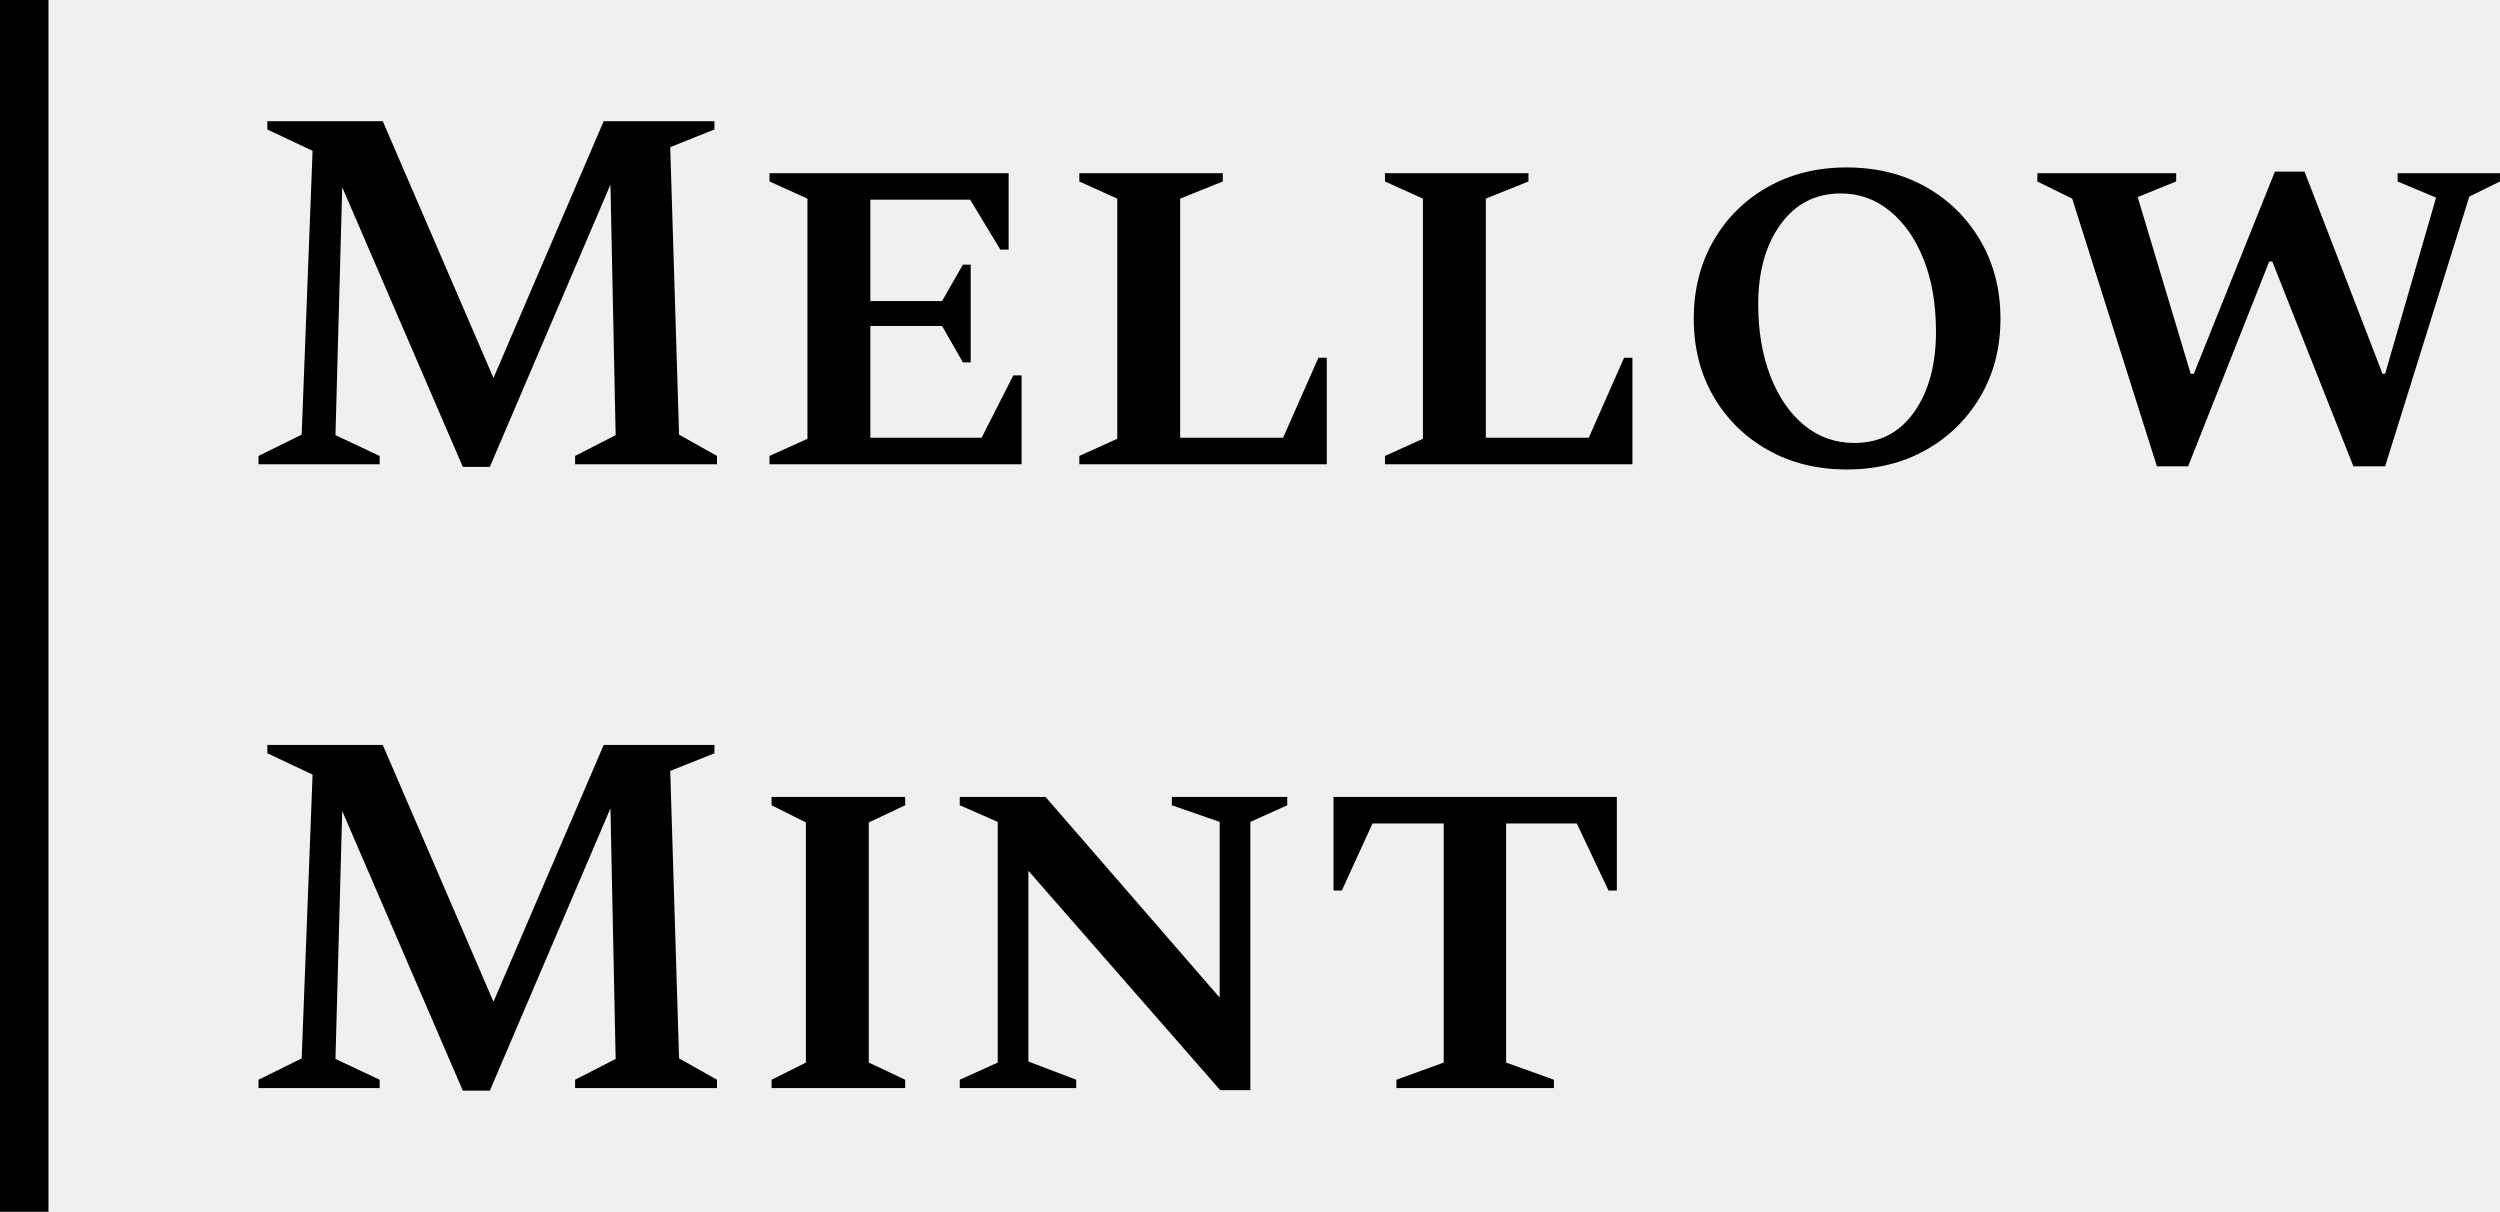
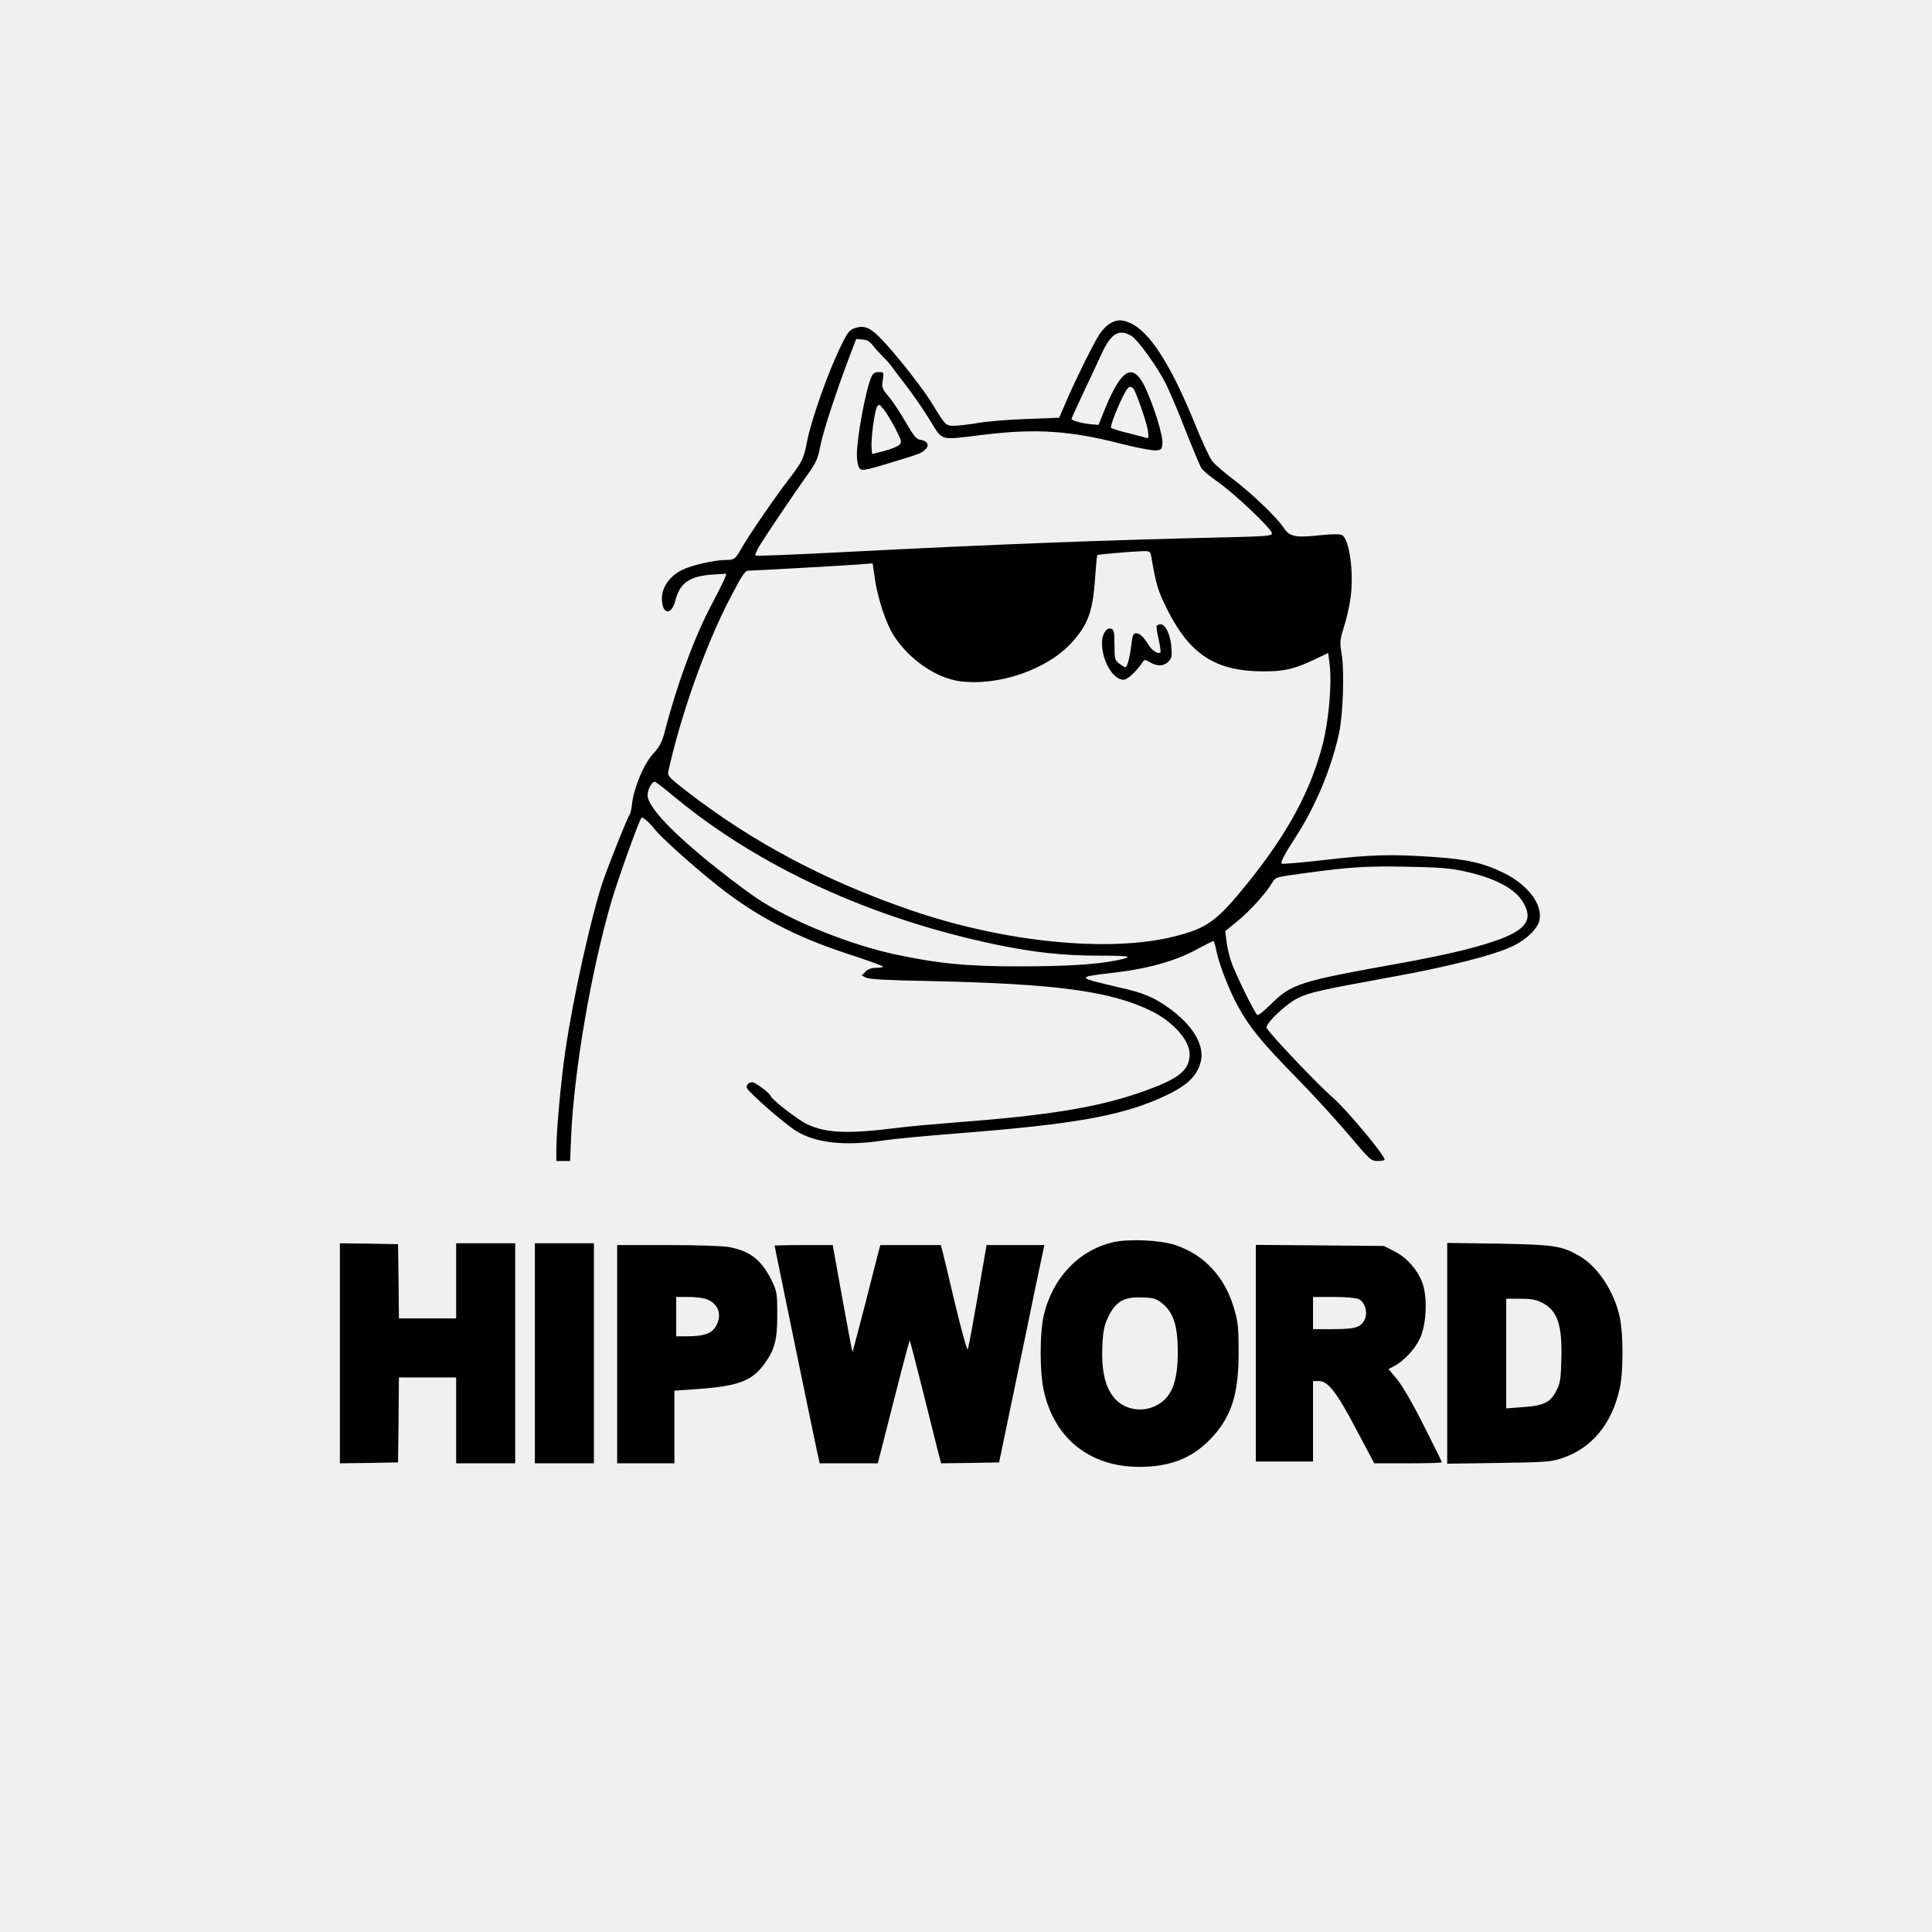
- <svg xmlns="http://www.w3.org/2000/svg" viewBox="335 264.331 380 184.198" width="5000" height="2423.658" preserveAspectRatio="none">
-   <defs />
-   <style>.aD6z1nYkhcolor {fill:#FFF;fill-opacity:1;}.aD6z1nYkhstrokeColor-str {stroke:#868686;stroke-opacity:1;}.aEiCqXr4GfillColor {fill:#FFF;fill-opacity:1;}.aEiCqXr4GstrokeColor-str {stroke:#26374D;stroke-opacity:1;}</style>
-   <defs>
-     <filter x="-1000" y="-1000" width="5000" height="5000" id="global" filterUnits="userSpaceOnUse" primitiveUnits="userSpaceOnUse" color-interpolation-filters="sRGB">
-       <feColorMatrix type="matrix" values="0.333 0.333 0.333 0 0 0.333 0.333 0.333 0 0 0.333 0.333 0.333 0 0 0 0 0 1 0" />
-       <feColorMatrix type="matrix" values="-1 0 0 0 1 0 -1 0 0 1 0 0 -1 0 1 0 0 0 1 0" />
-     </filter>
-   </defs>
-   <g filter="url(#global)">
-     <g opacity="1" transform="rotate(0 335 264.331)">
-       <svg width="7.368" height="184.198" x="335" y="264.331" version="1.1" preserveAspectRatio="none" viewBox="0 0 7.368 184.198">
-         <rect x="0" y="0" width="7.368" height="184.198" class="aEiCqXr4GfillColor aEiCqXr4GstrokeColor-str" style="stroke-width:0;" rx="0%" ry="0%" />
-       </svg>
-     </g>
-     <g opacity="1" transform="rotate(0 374.2956 282.7508)">
-       <svg width="340.704" height="147.358" x="374.296" y="282.751" version="1.1" preserveAspectRatio="none" viewBox="1.96 -26.4 172.48 74.6">
-         <g transform="matrix(1 0 0 1 0 0)" class="aD6z1nYkhcolor">
-           <path id="id-D6z1nYkh10" d="M11.28 0L1.96 0L1.96-0.64L5.28-2.28L6.12-24.12L2.64-25.76L2.64-26.40L11.52-26.40L20.04-6.64L28.52-26.40L37.04-26.40L37.04-25.76L33.64-24.40L34.32-2.28L37.24-0.64L37.24 0L26.32 0L26.32-0.64L29.44-2.24L29.04-21.52L19.76 0.20L17.68 0.20L8.40-21.32L7.88-2.24L11.28-0.64L11.28 0Z M60.68 0L41.28 0L41.28-0.64L44.20-1.96L44.20-20.44L41.28-21.76L41.28-22.40L59.68-22.40L59.68-16.52L59.04-16.52L56.72-20.36L49.04-20.36L49.04-12.56L54.56-12.56L56.16-15.36L56.76-15.36L56.76-7.84L56.16-7.84L54.56-10.64L49.04-10.64L49.04-2.04L57.60-2.04L60.04-6.84L60.68-6.84L60.68 0Z M84.16 0L65.12 0L65.12-0.64L68.04-1.96L68.04-20.44L65.12-21.76L65.12-22.40L76.16-22.40L76.16-21.76L72.88-20.44L72.88-2.04L80.80-2.04L83.52-8.20L84.16-8.20L84.16 0Z M107.68 0L88.64 0L88.64-0.64L91.56-1.96L91.56-20.44L88.64-21.76L88.64-22.40L99.68-22.40L99.68-21.76L96.40-20.44L96.40-2.04L104.32-2.04L107.04-8.20L107.68-8.20L107.68 0Z M124.16 0.40L124.16 0.40Q120.76 0.40 118.10-1.10Q115.44-2.60 113.92-5.22Q112.40-7.84 112.40-11.20L112.40-11.20Q112.40-14.56 113.92-17.20Q115.44-19.84 118.10-21.34Q120.76-22.84 124.16-22.84L124.16-22.84Q127.60-22.84 130.26-21.34Q132.92-19.84 134.46-17.20Q136-14.56 136-11.20L136-11.20Q136-7.84 134.46-5.22Q132.92-2.60 130.26-1.10Q127.60 0.40 124.16 0.40ZM124.76-1.64L124.76-1.64Q127.68-1.64 129.36-4.02Q131.04-6.40 131.04-10.20L131.04-10.20Q131.04-13.36 130.10-15.74Q129.16-18.12 127.50-19.48Q125.84-20.84 123.72-20.84L123.72-20.84Q120.80-20.84 119.08-18.46Q117.36-16.08 117.36-12.32L117.36-12.32Q117.36-9.20 118.30-6.78Q119.24-4.36 120.90-3Q122.56-1.64 124.76-1.64Z M150.44 0.16L148.04 0.16L141.52-20.44L138.84-21.76L138.84-22.40L149.52-22.40L149.52-21.76L146.56-20.56L150.64-6.96L150.88-6.96L157.12-22.52L159.40-22.52L165.40-6.96L165.60-6.96L169.52-20.52L166.56-21.76L166.56-22.40L174.44-22.40L174.44-21.76L172.08-20.60L165.60 0.16L163.16 0.16L156.92-15.60L156.68-15.60L150.44 0.16Z M11.28 48L1.96 48L1.96 47.36L5.28 45.72L6.12 23.88L2.64 22.24L2.64 21.60L11.52 21.60L20.04 41.36L28.52 21.60L37.04 21.60L37.04 22.24L33.64 23.60L34.32 45.72L37.24 47.36L37.24 48L26.32 48L26.32 47.36L29.44 45.76L29.04 26.48L19.76 48.20L17.68 48.20L8.40 26.68L7.88 45.76L11.28 47.36L11.28 48Z M51.72 48L41.44 48L41.44 47.36L44.08 46.04L44.08 27.56L41.44 26.24L41.44 25.60L51.72 25.60L51.72 26.24L48.92 27.56L48.92 46.04L51.72 47.36L51.72 48Z M64.88 48L55.92 48L55.92 47.36L58.84 46.04L58.84 27.52L55.92 26.24L55.92 25.60L62.52 25.60L75.92 41.04L75.92 27.52L72.24 26.24L72.24 25.60L81.12 25.60L81.12 26.24L78.28 27.52L78.28 48.16L75.96 48.16L61.20 31.28L61.20 45.96L64.88 47.36L64.88 48Z M101.64 48L89.52 48L89.52 47.36L93.16 46.04L93.16 27.64L87.68 27.64L85.32 32.80L84.68 32.80L84.68 25.60L106.48 25.60L106.48 32.80L105.84 32.80L103.40 27.64L97.96 27.64L97.96 46.04L101.64 47.36L101.64 48Z" />
-         </g>
-       </svg>
-     </g>
+ <svg xmlns="http://www.w3.org/2000/svg" version="1.0" width="1080pt" height="1080pt" viewBox="0 0 1080 1080" preserveAspectRatio="xMidYMid meet">
+   <g transform="translate(0,1080) scale(0.1,-0.1)" fill="#000000" stroke="none">
+     <path d="M6203 8990 c-18 -10 -43 -37 -57 -58 -35 -56 -132 -251 -182 -367 l-43 -100 -178 -7 c-98 -3 -221 -13 -273 -22 -52 -9 -114 -16 -137 -16 -46 0 -48 2 -120 120 -47 79 -189 261 -275 353 -70 75 -104 91 -158 73 -30 -9 -41 -22 -76 -94 -73 -145 -171 -424 -194 -547 -16 -87 -27 -110 -105 -210 -73 -95 -220 -309 -260 -380 -34 -60 -40 -65 -85 -65 -68 -1 -193 -29 -247 -56 -68 -33 -113 -96 -113 -159 0 -90 53 -99 75 -13 25 99 79 137 207 146 l79 5 -11 -29 c-6 -16 -38 -79 -70 -140 -94 -174 -196 -451 -261 -703 -19 -72 -29 -92 -69 -136 -52 -57 -107 -189 -117 -280 -3 -27 -9 -55 -14 -60 -12 -16 -113 -269 -148 -370 -64 -188 -168 -654 -210 -945 -24 -157 -51 -455 -51 -552 l0 -68 38 0 39 0 6 145 c17 364 110 908 223 1300 36 123 153 451 170 474 6 7 45 -27 76 -67 37 -46 201 -194 341 -306 217 -174 437 -290 732 -387 105 -34 194 -66 199 -71 6 -4 -8 -8 -32 -8 -30 0 -48 -6 -63 -21 l-22 -22 24 -12 c17 -9 122 -15 349 -19 714 -15 1020 -56 1249 -169 120 -60 211 -163 211 -239 0 -92 -59 -139 -270 -213 -246 -86 -523 -131 -1045 -170 -115 -9 -259 -22 -320 -30 -271 -34 -394 -30 -500 19 -54 25 -199 137 -208 161 -7 17 -85 75 -101 75 -22 0 -37 -17 -30 -33 8 -23 209 -198 271 -237 109 -70 277 -88 493 -55 52 8 241 26 420 40 626 49 890 94 1118 193 144 63 205 114 231 195 32 96 -37 216 -182 317 -80 57 -142 82 -270 110 -51 12 -117 28 -147 36 -70 21 -55 27 95 44 207 23 361 65 491 136 45 24 84 44 87 44 3 0 11 -26 17 -57 16 -78 72 -221 122 -311 64 -117 133 -200 319 -390 96 -98 230 -244 298 -325 120 -142 125 -147 163 -147 21 0 38 3 38 8 0 25 -214 281 -289 346 -91 79 -371 375 -371 392 0 29 111 133 176 165 62 31 131 46 504 114 333 60 591 125 696 176 77 36 141 99 150 146 17 89 -65 197 -200 263 -110 55 -206 77 -386 89 -237 17 -357 14 -612 -16 -131 -15 -240 -24 -243 -21 -8 8 14 50 79 151 109 167 199 383 241 577 23 104 31 351 15 443 -11 69 -11 77 13 153 14 44 31 118 37 165 19 138 -7 326 -48 348 -12 6 -56 6 -123 -1 -137 -15 -170 -8 -202 40 -38 59 -182 196 -285 274 -50 38 -103 84 -116 101 -14 18 -57 111 -96 207 -137 337 -256 520 -366 566 -45 19 -73 18 -111 -6z m122 -68 c37 -23 144 -172 192 -267 19 -38 69 -155 110 -260 41 -104 81 -200 89 -212 8 -13 49 -47 92 -77 95 -67 302 -263 302 -287 0 -15 -24 -17 -267 -23 -634 -14 -1294 -39 -2122 -82 -271 -14 -495 -23 -498 -20 -2 2 3 19 13 38 17 34 194 297 284 423 42 59 52 82 65 149 14 78 90 308 163 501 l38 100 35 -3 c25 -1 41 -11 59 -34 14 -18 38 -44 53 -59 15 -14 38 -39 50 -56 12 -17 50 -67 85 -112 34 -44 92 -128 128 -186 77 -124 49 -116 304 -85 292 35 482 23 768 -51 86 -22 173 -38 192 -37 32 3 35 6 38 39 4 42 -45 201 -93 306 -70 152 -135 118 -232 -122 l-32 -80 -38 3 c-50 4 -113 21 -113 30 0 4 29 68 64 142 35 74 81 172 102 218 54 119 99 146 169 104z m16 -303 c22 -45 71 -189 76 -227 5 -40 4 -44 -13 -39 -10 4 -58 16 -106 28 -49 12 -88 25 -88 29 0 28 67 186 93 218 12 15 28 11 38 -9z m93 -921 c30 -173 38 -199 90 -303 127 -254 270 -347 536 -348 118 -1 176 13 292 68 l73 35 9 -77 c11 -102 -7 -303 -39 -430 -67 -261 -194 -498 -421 -780 -170 -211 -226 -252 -406 -297 -364 -93 -954 -34 -1477 146 -482 166 -884 380 -1254 666 -98 76 -106 86 -101 110 70 318 210 710 346 970 65 125 83 152 101 152 33 0 542 29 623 35 l72 6 12 -83 c17 -116 63 -254 108 -324 86 -132 235 -234 367 -252 217 -29 492 66 628 218 89 99 115 171 128 349 5 74 11 136 13 138 4 4 178 19 253 22 37 1 43 -2 47 -21z m-2662 -1354 c473 -391 1100 -679 1795 -824 217 -45 376 -62 578 -62 178 0 201 -6 95 -27 -116 -23 -285 -33 -540 -33 -288 -1 -459 16 -697 67 -244 53 -547 173 -742 294 -46 28 -159 111 -250 184 -249 197 -391 347 -391 412 0 31 23 75 40 75 5 0 55 -38 112 -86z m4411 -414 c172 -37 287 -97 332 -175 71 -120 -7 -183 -330 -265 -82 -21 -242 -54 -355 -74 -569 -102 -610 -115 -727 -231 -36 -36 -69 -62 -74 -59 -15 9 -126 236 -147 300 -11 33 -23 84 -26 114 l-7 55 70 57 c69 56 158 155 193 214 18 31 19 31 181 53 258 35 338 40 572 36 175 -3 240 -8 318 -25z" />
+     <path d="M4872 8695 c-32 -69 -82 -339 -82 -439 0 -26 5 -56 11 -67 12 -24 23 -23 189 28 150 45 165 51 186 74 21 23 6 46 -33 51 -20 2 -36 22 -80 98 -30 52 -72 117 -95 143 -38 45 -40 51 -33 93 6 43 6 44 -23 44 -21 0 -32 -7 -40 -25z m133 -290 c36 -70 37 -77 22 -92 -9 -9 -47 -24 -84 -34 l-68 -17 -3 36 c-4 46 16 200 30 226 11 19 12 19 37 -11 15 -18 44 -66 66 -108z" />
+     <path d="M6466 7302 c-3 -5 2 -39 11 -76 8 -37 13 -70 10 -73 -12 -12 -48 10 -67 43 -30 47 -48 64 -70 64 -14 0 -19 -11 -25 -57 -8 -75 -24 -133 -34 -133 -5 0 -20 9 -35 21 -24 19 -26 26 -26 104 0 70 -3 84 -17 90 -27 10 -53 -29 -53 -79 0 -100 62 -206 121 -206 20 0 67 42 101 91 16 24 17 24 46 7 40 -24 77 -23 103 3 19 19 21 30 17 84 -6 69 -33 125 -60 125 -9 0 -19 -4 -22 -8z" />
+     <path d="M6223 3856 c-195 -45 -343 -204 -390 -416 -21 -98 -21 -308 1 -410 58 -270 257 -430 536 -430 167 0 289 47 390 149 122 124 164 250 164 491 0 133 -3 167 -23 237 -51 182 -166 308 -331 363 -84 28 -258 36 -347 16z m274 -342 c62 -50 86 -124 87 -264 1 -179 -36 -269 -129 -311 -85 -39 -186 -13 -237 60 -43 61 -61 148 -56 271 3 80 10 117 27 155 44 98 89 127 198 122 63 -2 76 -6 110 -33z" />
+     <path d="M1900 3235 l0 -615 163 2 162 3 3 238 2 237 160 0 160 0 0 -240 0 -240 165 0 165 0 0 615 0 615 -165 0 -165 0 0 -210 0 -210 -160 0 -160 0 -2 208 -3 207 -162 3 -163 2 0 -615z" />
+     <path d="M2990 3235 l0 -615 165 0 165 0 0 615 0 615 -165 0 -165 0 0 -615z" />
+     <path d="M8090 3235 l0 -617 288 4 c260 4 293 6 352 26 167 55 280 191 324 389 21 92 21 303 1 398 -31 144 -121 282 -223 342 -100 59 -143 65 -454 71 l-288 4 0 -617z m530 283 c87 -44 114 -125 108 -322 -3 -105 -6 -128 -28 -170 -33 -66 -70 -84 -188 -92 l-92 -7 0 307 0 306 78 0 c61 0 87 -5 122 -22z" />
+     <path d="M3450 3230 l0 -610 160 0 160 0 0 203 0 203 153 11 c206 16 283 46 350 139 58 80 72 133 72 274 0 115 -2 130 -27 183 -57 121 -123 174 -243 196 -33 6 -180 11 -342 11 l-283 0 0 -610z m504 306 c65 -27 84 -91 46 -153 -23 -38 -67 -53 -157 -53 l-63 0 0 110 0 110 70 0 c39 0 86 -6 104 -14z" />
+     <path d="M4330 3837 c0 -5 217 -1057 236 -1144 l16 -73 162 0 163 0 88 345 c48 190 89 344 91 342 1 -1 37 -140 79 -307 42 -168 80 -322 86 -343 l10 -37 162 2 162 3 77 370 c43 204 99 477 126 608 l50 237 -162 0 -161 0 -49 -283 c-27 -155 -52 -290 -56 -300 -3 -10 -33 96 -70 250 -35 147 -67 283 -72 301 l-9 32 -169 0 -169 0 -10 -37 c-5 -21 -40 -155 -76 -298 -37 -143 -68 -261 -69 -262 -2 -2 -27 132 -57 297 l-54 300 -162 0 c-90 0 -163 -2 -163 -3z" />
+     <path d="M7020 3235 l0 -605 160 0 160 0 0 225 0 225 32 0 c52 0 101 -64 211 -273 l99 -187 189 0 c104 0 189 2 189 6 0 3 -45 95 -101 205 -62 124 -119 221 -149 258 l-48 58 33 17 c55 30 116 96 143 155 34 74 42 210 18 295 -23 77 -86 153 -161 191 l-59 30 -358 3 -358 3 0 -606z m575 303 c35 -16 52 -75 34 -114 -22 -44 -52 -54 -176 -54 l-113 0 0 90 0 90 115 0 c65 0 125 -5 140 -12z" />
  </g>
</svg>
